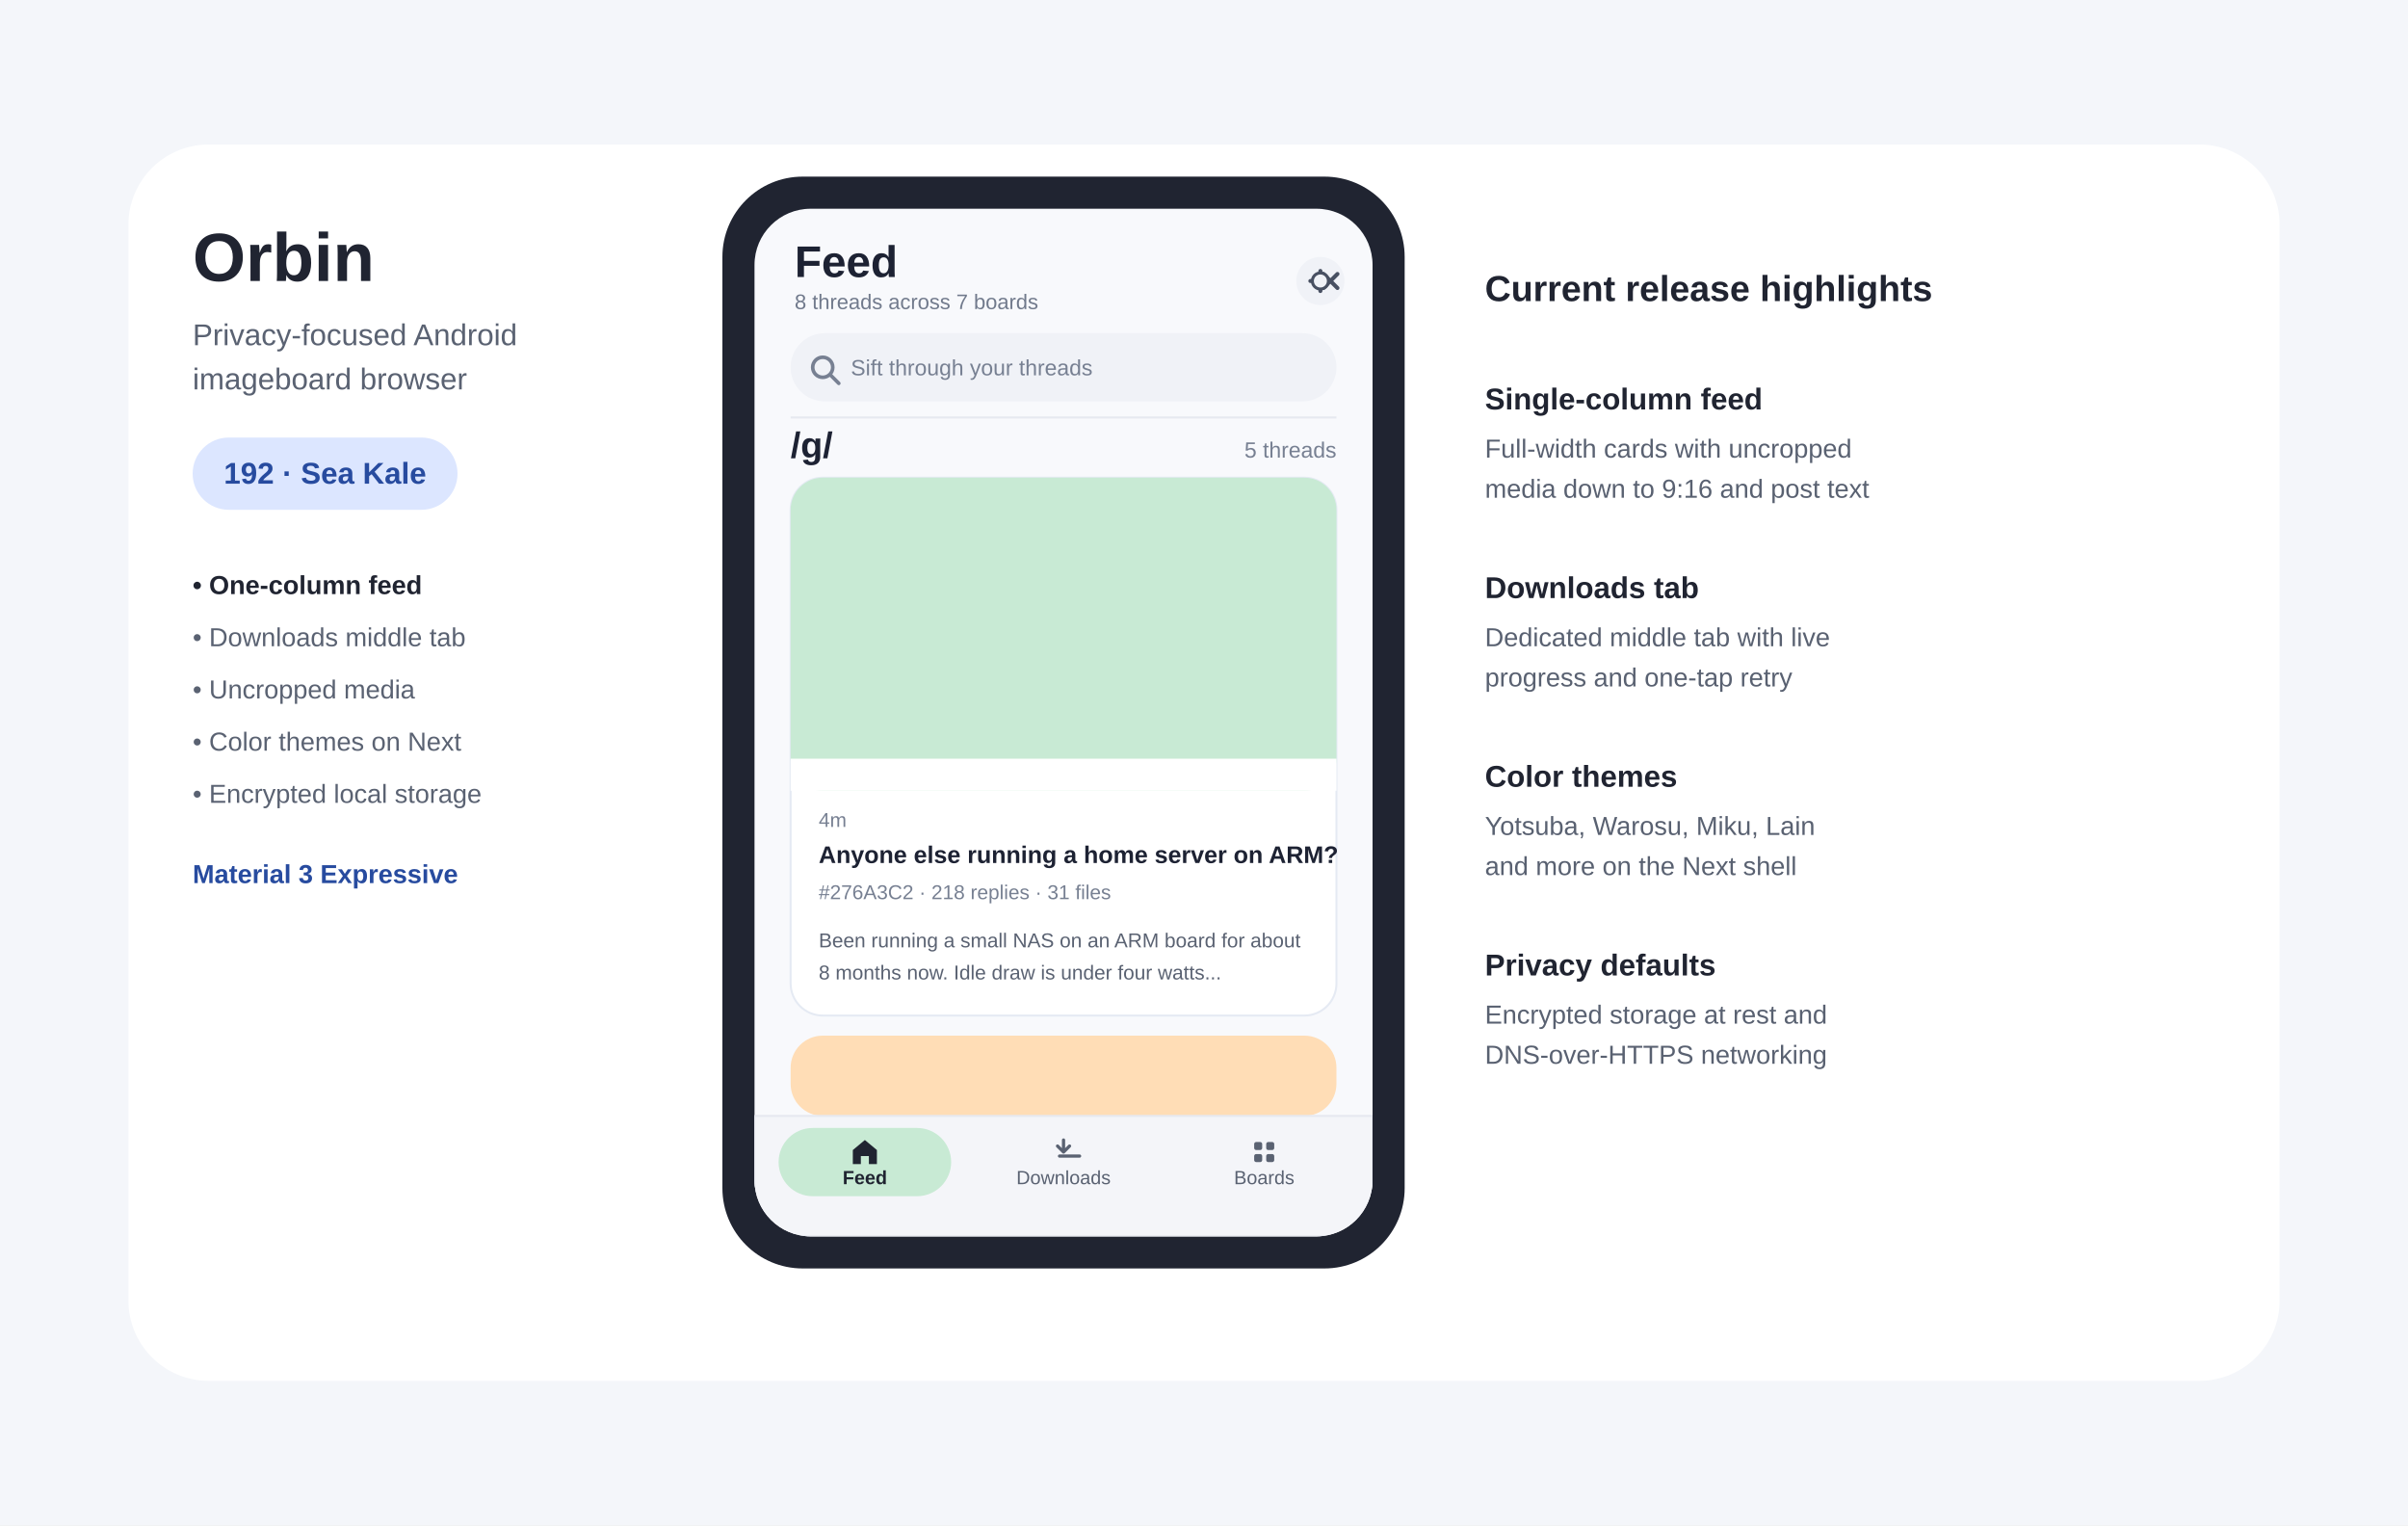
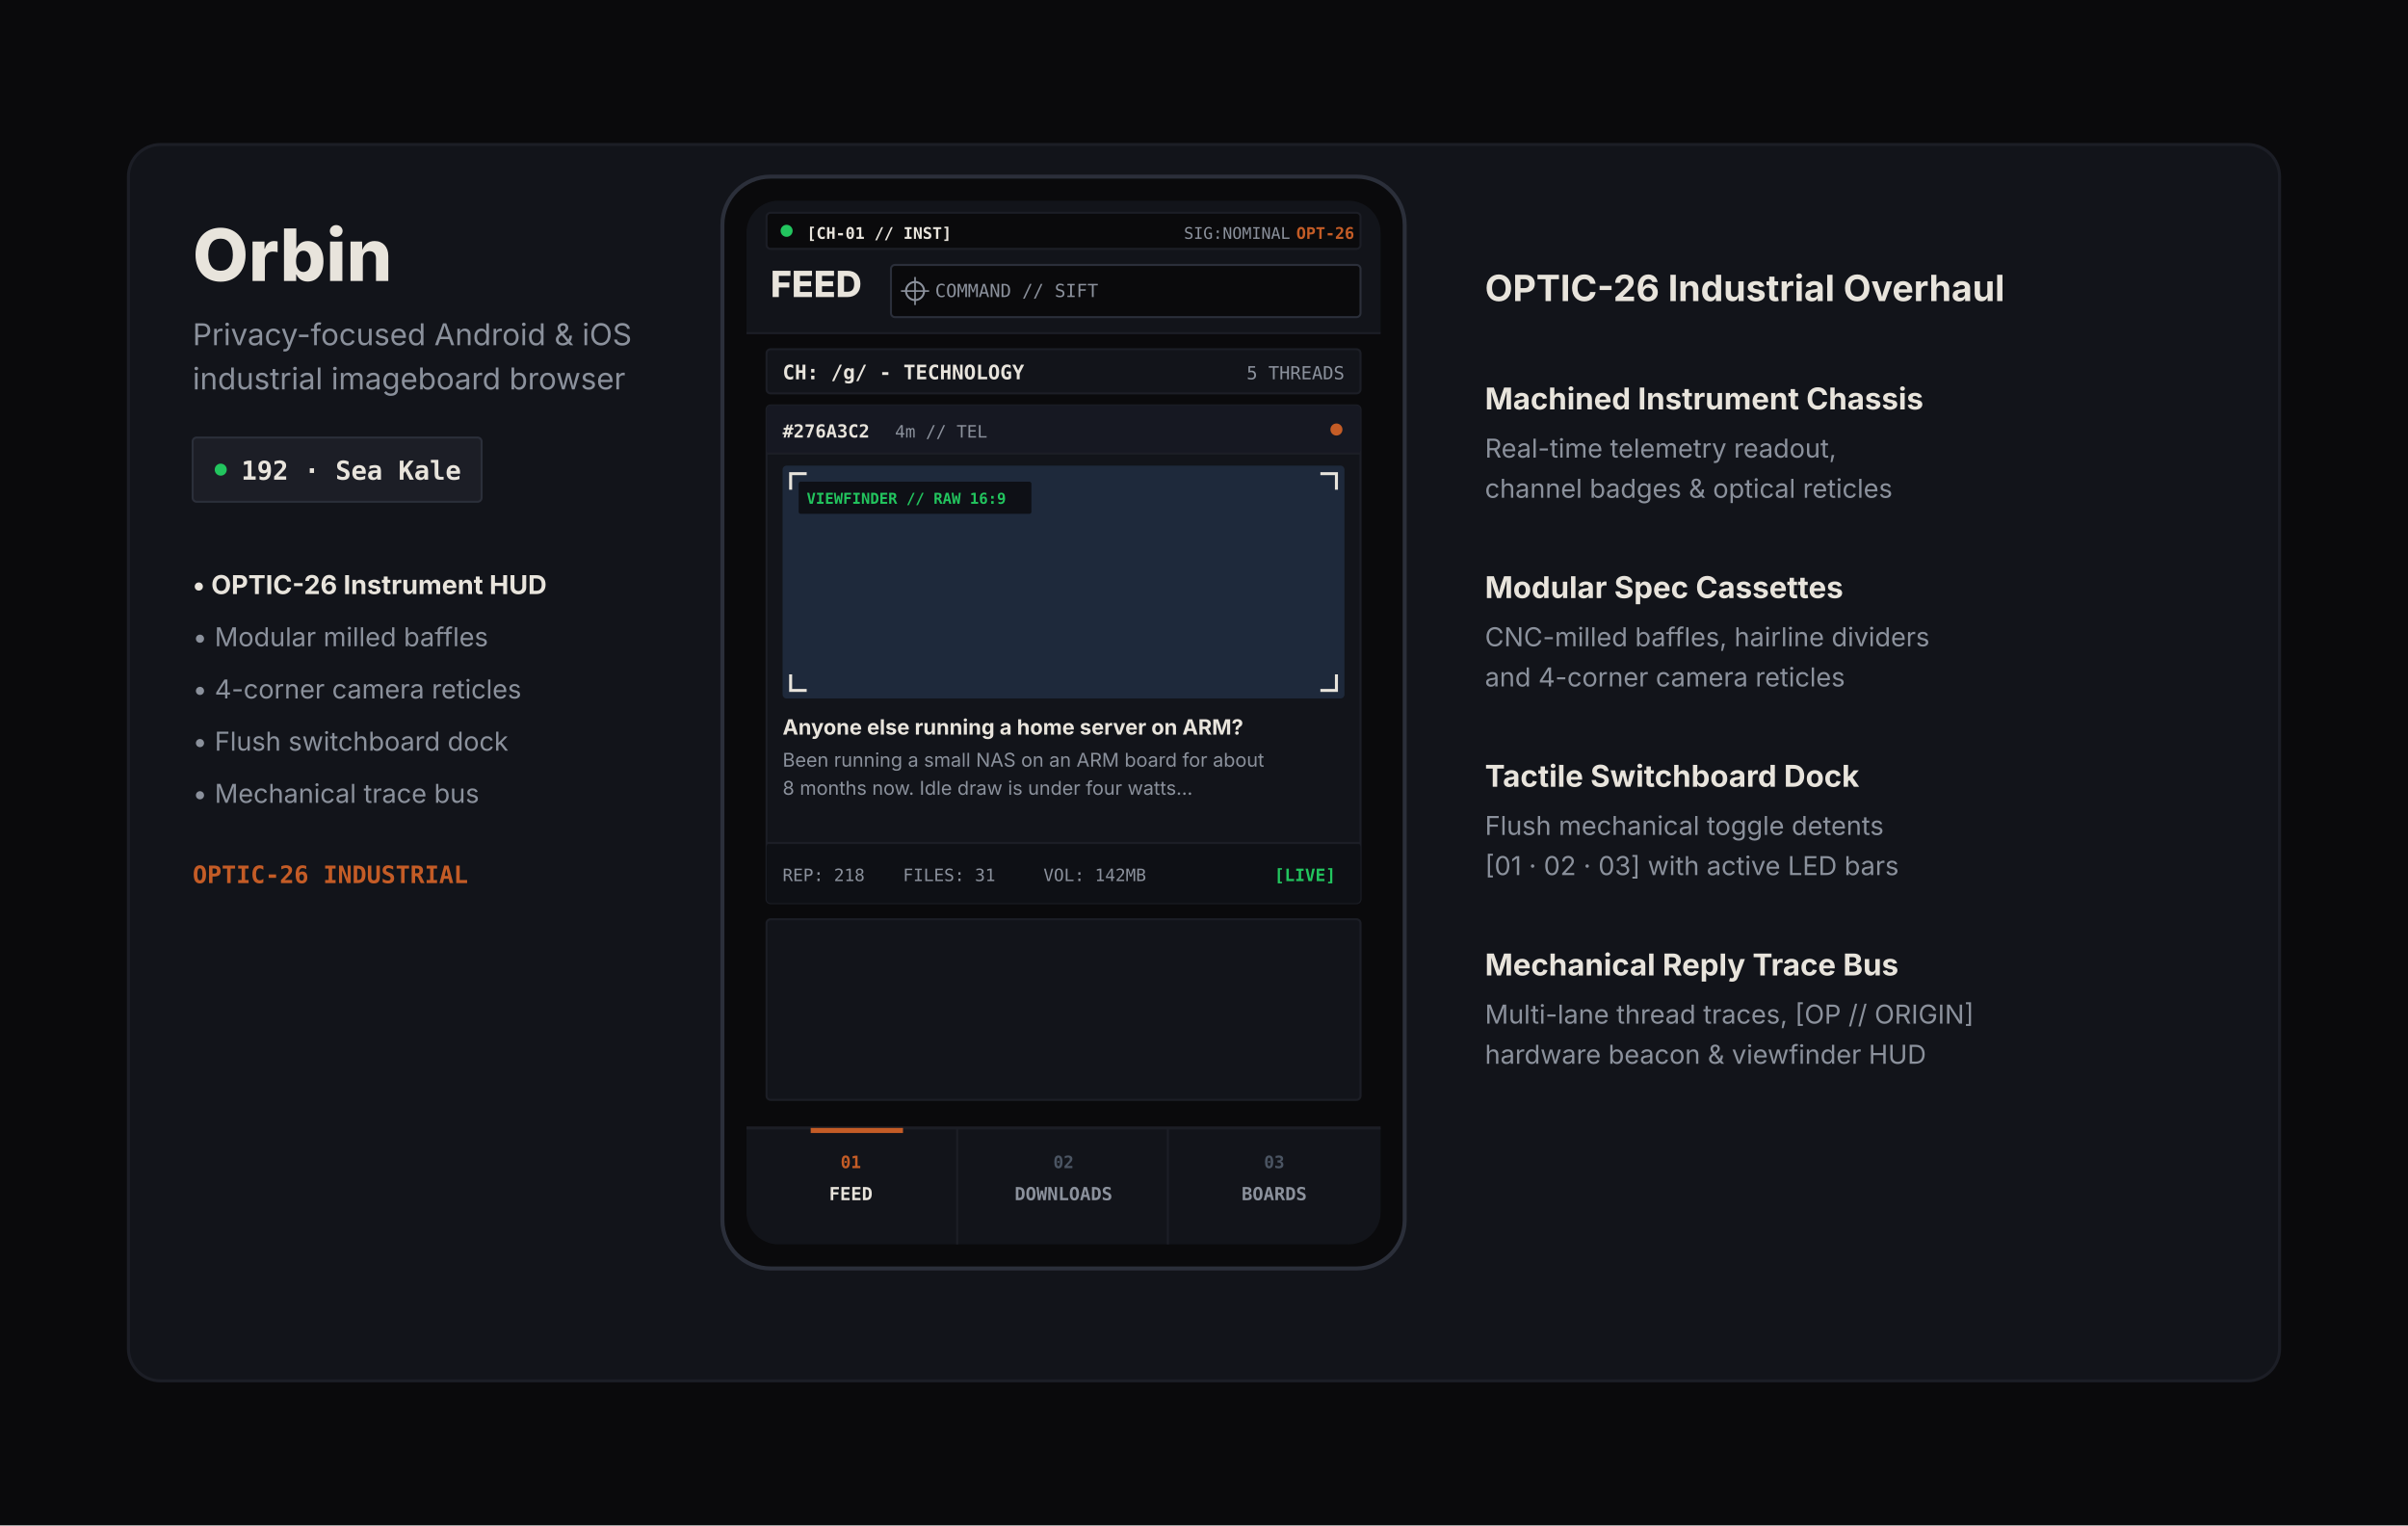
<svg xmlns="http://www.w3.org/2000/svg" width="1200" height="760" viewBox="0 0 1200 760" role="img" aria-labelledby="title desc" data-release-version="192-Sea-Kale">
-   <rect width="1200" height="760" fill="#F4F6FA" />
-   <rect x="64" y="72" width="1072" height="616" rx="40" fill="#FFFFFF" />
-   <text x="96" y="140" font-family="Arial,sans-serif" font-size="34" font-weight="700" fill="#202431">Orbin</text>
-   <text x="96" y="172" font-family="Arial,sans-serif" font-size="15" fill="#5A6272">Privacy-focused Android</text>
-   <text x="96" y="194" font-family="Arial,sans-serif" font-size="15" fill="#5A6272">imageboard browser</text>
-   <rect x="96" y="218" width="132" height="36" rx="18" fill="#DCE6FF" />
-   <text id="release-label" x="162" y="241" text-anchor="middle" font-family="Arial,sans-serif" font-size="15" font-weight="700" fill="#274B9F">192 · Sea Kale</text>
-   <text x="96" y="296" font-family="Arial,sans-serif" font-size="13" font-weight="700" fill="#202431">• One-column feed</text>
-   <text x="96" y="322" font-family="Arial,sans-serif" font-size="13" fill="#5A6272">• Downloads middle tab</text>
-   <text x="96" y="348" font-family="Arial,sans-serif" font-size="13" fill="#5A6272">• Uncropped media</text>
-   <text x="96" y="374" font-family="Arial,sans-serif" font-size="13" fill="#5A6272">• Color themes on Next</text>
-   <text x="96" y="400" font-family="Arial,sans-serif" font-size="13" fill="#5A6272">• Encrypted local storage</text>
-   <text x="96" y="440" font-family="Arial,sans-serif" font-size="13" font-weight="700" fill="#274B9F">Material 3 Expressive</text>
-   <rect x="360" y="88" width="340" height="544" rx="40" fill="#202431" />
-   <rect x="376" y="104" width="308" height="512" rx="28" fill="#F8F9FC" />
+   <rect width="1200" height="760" fill="#0A0A0C" />
+   <rect x="64" y="72" width="1072" height="616" rx="16" fill="#12141A" stroke="#1C1E26" stroke-width="1.5" />
+   <text x="96" y="140" font-family="'Inter', sans-serif" font-size="36" font-weight="800" fill="#E8E4DC">Orbin</text>
+   <text x="96" y="172" font-family="'Inter', sans-serif" font-size="15" fill="#8B919C">Privacy-focused Android &amp; iOS</text>
+   <text x="96" y="194" font-family="'Inter', sans-serif" font-size="15" fill="#8B919C">industrial imageboard browser</text>
+   <rect x="96" y="218" width="144" height="32" rx="2" fill="#1C1E26" stroke="#2B2F3A" stroke-width="1" />
+   <circle cx="110" cy="234" r="3" fill="#22C55E" />
+   <text id="release-label" x="175" y="239" text-anchor="middle" font-family="'JetBrains Mono', monospace" font-size="13" font-weight="700" fill="#E8E4DC">192 · Sea Kale</text>
+   <text x="96" y="296" font-family="'Inter', sans-serif" font-size="13" font-weight="700" fill="#E8E4DC">• OPTIC-26 Instrument HUD</text>
+   <text x="96" y="322" font-family="'Inter', sans-serif" font-size="13" fill="#8B919C">• Modular milled baffles</text>
+   <text x="96" y="348" font-family="'Inter', sans-serif" font-size="13" fill="#8B919C">• 4-corner camera reticles</text>
+   <text x="96" y="374" font-family="'Inter', sans-serif" font-size="13" fill="#8B919C">• Flush switchboard dock</text>
+   <text x="96" y="400" font-family="'Inter', sans-serif" font-size="13" fill="#8B919C">• Mechanical trace bus</text>
+   <text x="96" y="440" font-family="'JetBrains Mono', monospace" font-size="12" font-weight="700" fill="#C45C26">OPTIC-26 INDUSTRIAL</text>
+   <rect x="360" y="88" width="340" height="544" rx="24" fill="#0A0A0C" stroke="#2B2F3A" stroke-width="2" />
+   <rect x="372" y="100" width="316" height="520" rx="16" fill="#0A0A0C" />
  <defs>
    <clipPath id="phone-screen-clip">
-       <rect x="376" y="104" width="308" height="512" rx="28" />
+       <rect x="372" y="100" width="316" height="520" rx="16" />
    </clipPath>
  </defs>
  <g clip-path="url(#phone-screen-clip)">
-     <text x="396" y="138" font-family="Arial,sans-serif" font-size="22" font-weight="700" fill="#1D2233">Feed</text>
-     <text x="396" y="154" font-family="Arial,sans-serif" font-size="10.5" fill="#717A8C">8 threads across 7 boards</text>
-     <circle cx="658" cy="140" r="12" fill="#F0F2F7" />
-     <path d="M658 135v10m-5-5h10m-3.5-3.5l7 7m0-7l-7 7" stroke="#485062" stroke-width="2" stroke-linecap="round" />
-     <circle cx="658" cy="140" r="4" fill="#F0F2F7" stroke="#485062" stroke-width="1.5" />
-     <rect x="394" y="166" width="272" height="34" rx="17" fill="#F0F2F7" />
-     <circle cx="410" cy="183" r="5" fill="none" stroke="#778092" stroke-width="1.8" />
-     <line x1="414" y1="187" x2="418" y2="191" stroke="#778092" stroke-width="1.8" stroke-linecap="round" />
-     <text x="424" y="187" font-family="Arial,sans-serif" font-size="11" fill="#778092">Sift through your threads</text>
-     <line x1="394" y1="208" x2="666" y2="208" stroke="#E6E9F0" stroke-width="1" />
-     <text x="394" y="228" font-family="Arial,sans-serif" font-size="18" font-weight="700" fill="#1D2233">/g/</text>
-     <text x="666" y="228" text-anchor="end" font-family="Arial,sans-serif" font-size="11" fill="#778092">5 threads</text>
-     <rect x="394" y="238" width="272" height="268" rx="16" fill="#FFFFFF" stroke="#E5EAF3" stroke-width="1" />
-     <rect x="394" y="238" width="272" height="156" rx="16" fill="#C8EAD4" />
-     <rect x="394" y="378" width="272" height="16" fill="#FFFFFF" />
-     <text x="408" y="412" font-family="Arial,sans-serif" font-size="10" fill="#778092">4m</text>
-     <text x="408" y="430" font-family="Arial,sans-serif" font-size="12" font-weight="700" fill="#1D2233">Anyone else running a home server on ARM?</text>
-     <text x="408" y="448" font-family="Arial,sans-serif" font-size="10" fill="#778092">#276A3C2 · 218 replies · 31 files</text>
-     <text x="408" y="472" font-family="Arial,sans-serif" font-size="10" fill="#5A6272">Been running a small NAS on an ARM board for about</text>
-     <text x="408" y="488" font-family="Arial,sans-serif" font-size="10" fill="#5A6272">8 months now. Idle draw is under four watts...</text>
-     <rect x="394" y="516" width="272" height="40" rx="16" fill="#FFDDB6" />
-     <rect x="376" y="556" width="308" height="60" fill="#F4F5F9" stroke="#E6E9F0" stroke-width="1" />
-     <rect x="388" y="562" width="86" height="34" rx="17" fill="#C8EAD4" />
-     <path d="M431 568l6 5v7h-4v-4h-4v4h-4v-7z" fill="#202431" />
-     <text x="431" y="590" text-anchor="middle" font-family="Arial,sans-serif" font-size="9.5" font-weight="700" fill="#202431">Feed</text>
-     <path d="M530 568v6m-3-3l3 3 3-3m-5 5h10" stroke="#5A6272" stroke-width="1.6" stroke-linecap="round" stroke-linejoin="round" fill="none" />
-     <text x="530" y="590" text-anchor="middle" font-family="Arial,sans-serif" font-size="9.5" fill="#5A6272">Downloads</text>
-     <rect x="625" y="569" width="4" height="4" rx="1" fill="#5A6272" />
-     <rect x="631" y="569" width="4" height="4" rx="1" fill="#5A6272" />
-     <rect x="625" y="575" width="4" height="4" rx="1" fill="#5A6272" />
-     <rect x="631" y="575" width="4" height="4" rx="1" fill="#5A6272" />
-     <text x="630" y="590" text-anchor="middle" font-family="Arial,sans-serif" font-size="9.5" fill="#5A6272">Boards</text>
+     <rect x="372" y="100" width="316" height="66" fill="#12141A" />
+     <line x1="372" y1="166" x2="688" y2="166" stroke="#1C1E26" stroke-width="1" />
+     <rect x="382" y="106" width="296" height="18" rx="2" fill="#0A0A0C" stroke="#1C1E26" stroke-width="1" />
+     <circle cx="392" cy="115" r="3" fill="#22C55E" />
+     <text x="402" y="119" font-family="'JetBrains Mono', monospace" font-size="8" font-weight="700" fill="#E8E4DC">[CH-01 // INST]</text>
+     <text x="590" y="119" font-family="'JetBrains Mono', monospace" font-size="8" fill="#8B919C">SIG:NOMINAL</text>
+     <text x="646" y="119" font-family="'JetBrains Mono', monospace" font-size="8" font-weight="700" fill="#C45C26">OPT-26</text>
+     <text x="384" y="148" font-family="'Inter', sans-serif" font-size="18" font-weight="800" fill="#E8E4DC">FEED</text>
+     <rect x="444" y="132" width="234" height="26" rx="2" fill="#0A0A0C" stroke="#2B2F3A" stroke-width="1" />
+     <circle cx="456" cy="145" r="4.5" fill="none" stroke="#8B919C" stroke-width="1" />
+     <line x1="456" y1="138" x2="456" y2="152" stroke="#8B919C" stroke-width="0.8" />
+     <line x1="449" y1="145" x2="463" y2="145" stroke="#8B919C" stroke-width="0.8" />
+     <text x="466" y="148" font-family="'JetBrains Mono', monospace" font-size="9" fill="#8B919C">COMMAND // SIFT</text>
+     <rect x="382" y="174" width="296" height="22" rx="2" fill="#12141A" stroke="#1C1E26" stroke-width="1" />
+     <text x="390" y="189" font-family="'JetBrains Mono', monospace" font-size="10" font-weight="700" fill="#E8E4DC">CH: /g/ - TECHNOLOGY</text>
+     <text x="670" y="189" text-anchor="end" font-family="'JetBrains Mono', monospace" font-size="9" fill="#8B919C">5 THREADS</text>
+     <rect x="382" y="202" width="296" height="248" rx="2" fill="#12141A" stroke="#1C1E26" stroke-width="1" />
+     <rect x="382" y="202" width="296" height="24" rx="2" fill="#161822" />
+     <line x1="382" y1="226" x2="678" y2="226" stroke="#1C1E26" stroke-width="1" />
+     <text x="390" y="218" font-family="'JetBrains Mono', monospace" font-size="9" font-weight="700" fill="#E8E4DC">#276A3C2</text>
+     <text x="446" y="218" font-family="'JetBrains Mono', monospace" font-size="8.5" fill="#8B919C">4m // TEL</text>
+     <circle cx="666" cy="214" r="3" fill="#C45C26" />
+     <g transform="translate(390, 232)">
+       <rect x="0" y="0" width="280" height="116" rx="2" fill="#1E293B" />
+       <path d="M4,12 L4,4 L12,4" stroke="#E8E4DC" stroke-width="1.5" fill="none" />
+       <path d="M268,4 L276,4 L276,12" stroke="#E8E4DC" stroke-width="1.5" fill="none" />
+       <path d="M4,104 L4,112 L12,112" stroke="#E8E4DC" stroke-width="1.5" fill="none" />
+       <path d="M276,104 L276,112 L268,112" stroke="#E8E4DC" stroke-width="1.5" fill="none" />
+       <rect x="8" y="8" width="116" height="16" rx="1" fill="#0A0A0C" opacity="0.8" />
+       <text x="12" y="19" font-family="'JetBrains Mono', monospace" font-size="7.5" font-weight="700" fill="#22C55E">VIEWFINDER // RAW 16:9</text>
+     </g>
+     <text x="390" y="366" font-family="'Inter', sans-serif" font-size="10.5" font-weight="700" fill="#E8E4DC">Anyone else running a home server on ARM?</text>
+     <text x="390" y="382" font-family="'Inter', sans-serif" font-size="9.5" fill="#8B919C">Been running a small NAS on an ARM board for about</text>
+     <text x="390" y="396" font-family="'Inter', sans-serif" font-size="9.5" fill="#8B919C">8 months now. Idle draw is under four watts...</text>
+     <rect x="382" y="420" width="296" height="30" rx="2" fill="#0E1015" />
+     <line x1="382" y1="420" x2="678" y2="420" stroke="#1C1E26" stroke-width="1" />
+     <text x="390" y="439" font-family="'JetBrains Mono', monospace" font-size="8.5" fill="#8B919C">REP: 218</text>
+     <text x="450" y="439" font-family="'JetBrains Mono', monospace" font-size="8.5" fill="#8B919C">FILES: 31</text>
+     <text x="520" y="439" font-family="'JetBrains Mono', monospace" font-size="8.5" fill="#8B919C">VOL: 142MB</text>
+     <text x="635" y="439" font-family="'JetBrains Mono', monospace" font-size="8.5" font-weight="700" fill="#22C55E">[LIVE]</text>
+     <rect x="382" y="458" width="296" height="90" rx="2" fill="#12141A" stroke="#1C1E26" stroke-width="1" />
+     <rect x="372" y="562" width="316" height="58" fill="#12141A" />
+     <line x1="372" y1="562" x2="688" y2="562" stroke="#1C1E26" stroke-width="1.5" />
+     <line x1="477" y1="562" x2="477" y2="620" stroke="#1C1E26" stroke-width="1" />
+     <line x1="582" y1="562" x2="582" y2="620" stroke="#1C1E26" stroke-width="1" />
+     <rect x="404" y="562" width="46" height="2.5" fill="#C45C26" />
+     <text x="424" y="582" text-anchor="middle" font-family="'JetBrains Mono', monospace" font-size="8.5" font-weight="700" fill="#C45C26">01</text>
+     <text x="424" y="598" text-anchor="middle" font-family="'JetBrains Mono', monospace" font-size="9" font-weight="800" fill="#E8E4DC">FEED</text>
+     <text x="530" y="582" text-anchor="middle" font-family="'JetBrains Mono', monospace" font-size="8.5" font-weight="600" fill="#4B5563">02</text>
+     <text x="530" y="598" text-anchor="middle" font-family="'JetBrains Mono', monospace" font-size="9" font-weight="700" fill="#8B919C">DOWNLOADS</text>
+     <text x="635" y="582" text-anchor="middle" font-family="'JetBrains Mono', monospace" font-size="8.5" font-weight="600" fill="#4B5563">03</text>
+     <text x="635" y="598" text-anchor="middle" font-family="'JetBrains Mono', monospace" font-size="9" font-weight="700" fill="#8B919C">BOARDS</text>
  </g>
-   <text x="740" y="150" font-family="Arial,sans-serif" font-size="18" font-weight="700" fill="#202431">Current release highlights</text>
-   <text x="740" y="204" font-family="Arial,sans-serif" font-size="15" font-weight="700" fill="#202431">Single-column feed</text>
-   <text x="740" y="228" font-family="Arial,sans-serif" font-size="13" fill="#596171">Full-width cards with uncropped</text>
-   <text x="740" y="248" font-family="Arial,sans-serif" font-size="13" fill="#596171">media down to 9:16 and post text</text>
-   <text x="740" y="298" font-family="Arial,sans-serif" font-size="15" font-weight="700" fill="#202431">Downloads tab</text>
-   <text x="740" y="322" font-family="Arial,sans-serif" font-size="13" fill="#596171">Dedicated middle tab with live</text>
-   <text x="740" y="342" font-family="Arial,sans-serif" font-size="13" fill="#596171">progress and one-tap retry</text>
-   <text x="740" y="392" font-family="Arial,sans-serif" font-size="15" font-weight="700" fill="#202431">Color themes</text>
-   <text x="740" y="416" font-family="Arial,sans-serif" font-size="13" fill="#596171">Yotsuba, Warosu, Miku, Lain</text>
-   <text x="740" y="436" font-family="Arial,sans-serif" font-size="13" fill="#596171">and more on the Next shell</text>
-   <text x="740" y="486" font-family="Arial,sans-serif" font-size="15" font-weight="700" fill="#202431">Privacy defaults</text>
-   <text x="740" y="510" font-family="Arial,sans-serif" font-size="13" fill="#596171">Encrypted storage at rest and</text>
-   <text x="740" y="530" font-family="Arial,sans-serif" font-size="13" fill="#596171">DNS-over-HTTPS networking</text>
+   <text x="740" y="150" font-family="'Inter', sans-serif" font-size="18" font-weight="700" fill="#E8E4DC">OPTIC-26 Industrial Overhaul</text>
+   <text x="740" y="204" font-family="'Inter', sans-serif" font-size="15" font-weight="700" fill="#E8E4DC">Machined Instrument Chassis</text>
+   <text x="740" y="228" font-family="'Inter', sans-serif" font-size="13" fill="#8B919C">Real-time telemetry readout,</text>
+   <text x="740" y="248" font-family="'Inter', sans-serif" font-size="13" fill="#8B919C">channel badges &amp; optical reticles</text>
+   <text x="740" y="298" font-family="'Inter', sans-serif" font-size="15" font-weight="700" fill="#E8E4DC">Modular Spec Cassettes</text>
+   <text x="740" y="322" font-family="'Inter', sans-serif" font-size="13" fill="#8B919C">CNC-milled baffles, hairline dividers</text>
+   <text x="740" y="342" font-family="'Inter', sans-serif" font-size="13" fill="#8B919C">and 4-corner camera reticles</text>
+   <text x="740" y="392" font-family="'Inter', sans-serif" font-size="15" font-weight="700" fill="#E8E4DC">Tactile Switchboard Dock</text>
+   <text x="740" y="416" font-family="'Inter', sans-serif" font-size="13" fill="#8B919C">Flush mechanical toggle detents</text>
+   <text x="740" y="436" font-family="'Inter', sans-serif" font-size="13" fill="#8B919C">[01 · 02 · 03] with active LED bars</text>
+   <text x="740" y="486" font-family="'Inter', sans-serif" font-size="15" font-weight="700" fill="#E8E4DC">Mechanical Reply Trace Bus</text>
+   <text x="740" y="510" font-family="'Inter', sans-serif" font-size="13" fill="#8B919C">Multi-lane thread traces, [OP // ORIGIN]</text>
+   <text x="740" y="530" font-family="'Inter', sans-serif" font-size="13" fill="#8B919C">hardware beacon &amp; viewfinder HUD</text>
</svg>
